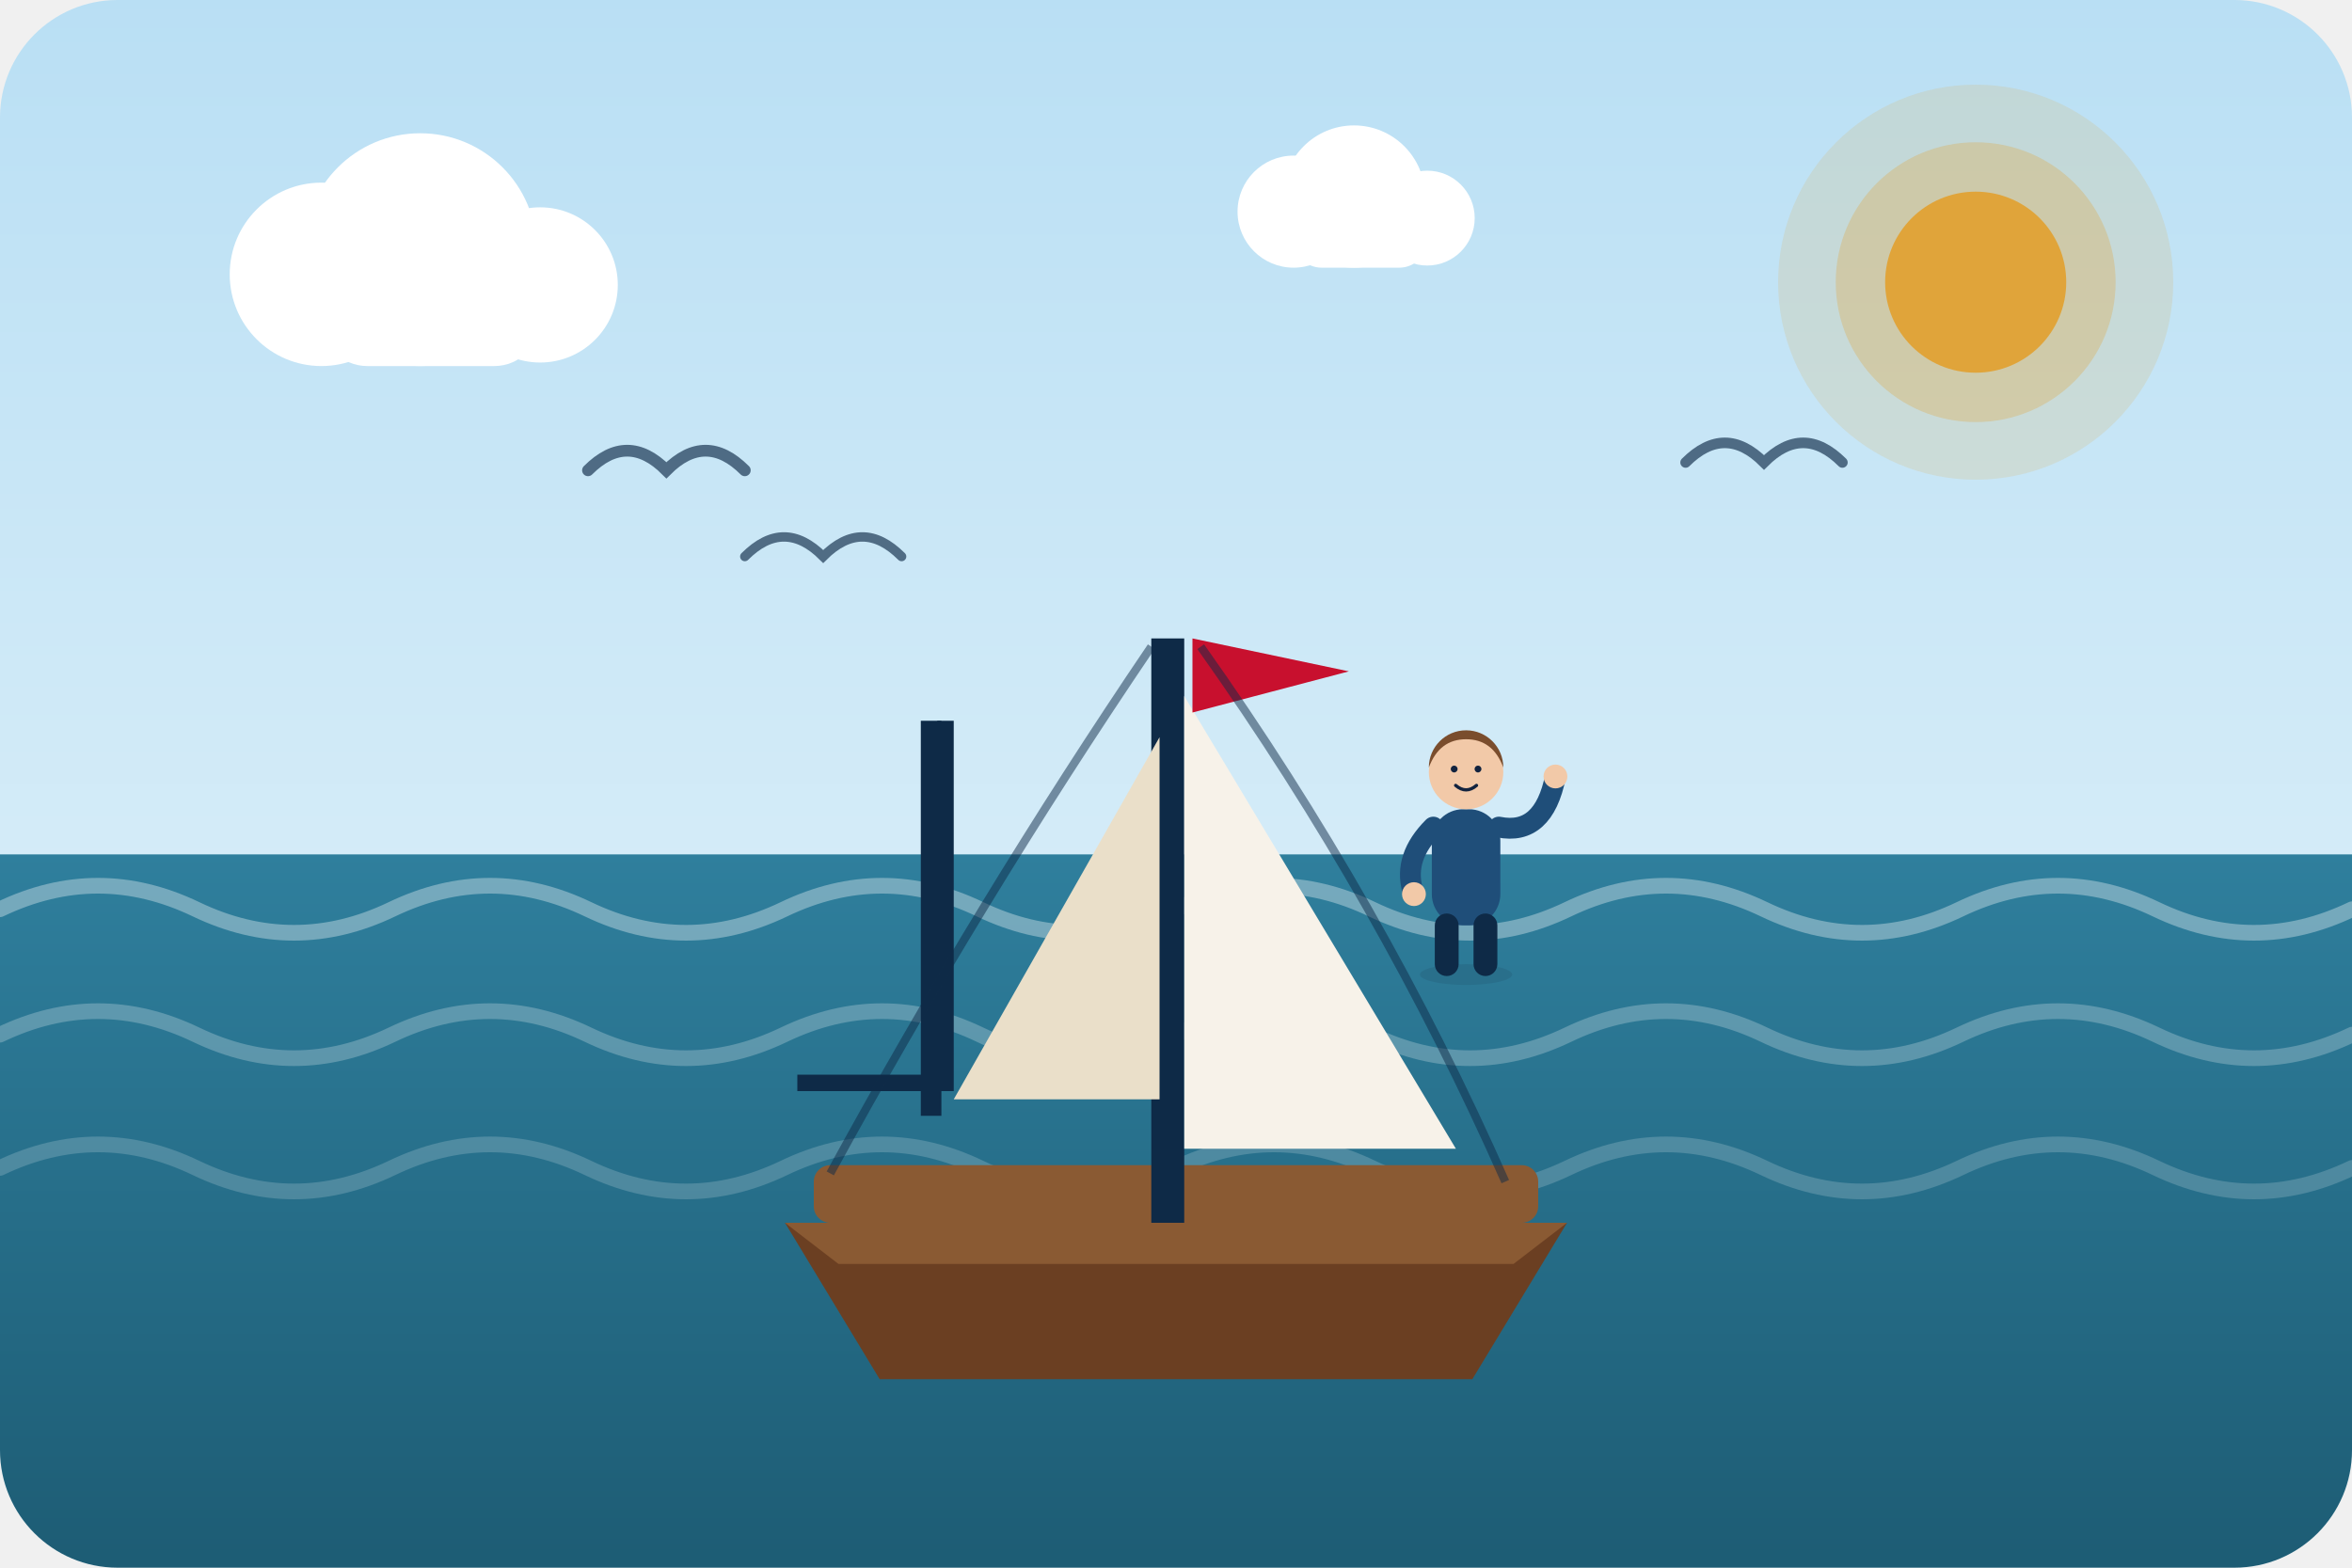
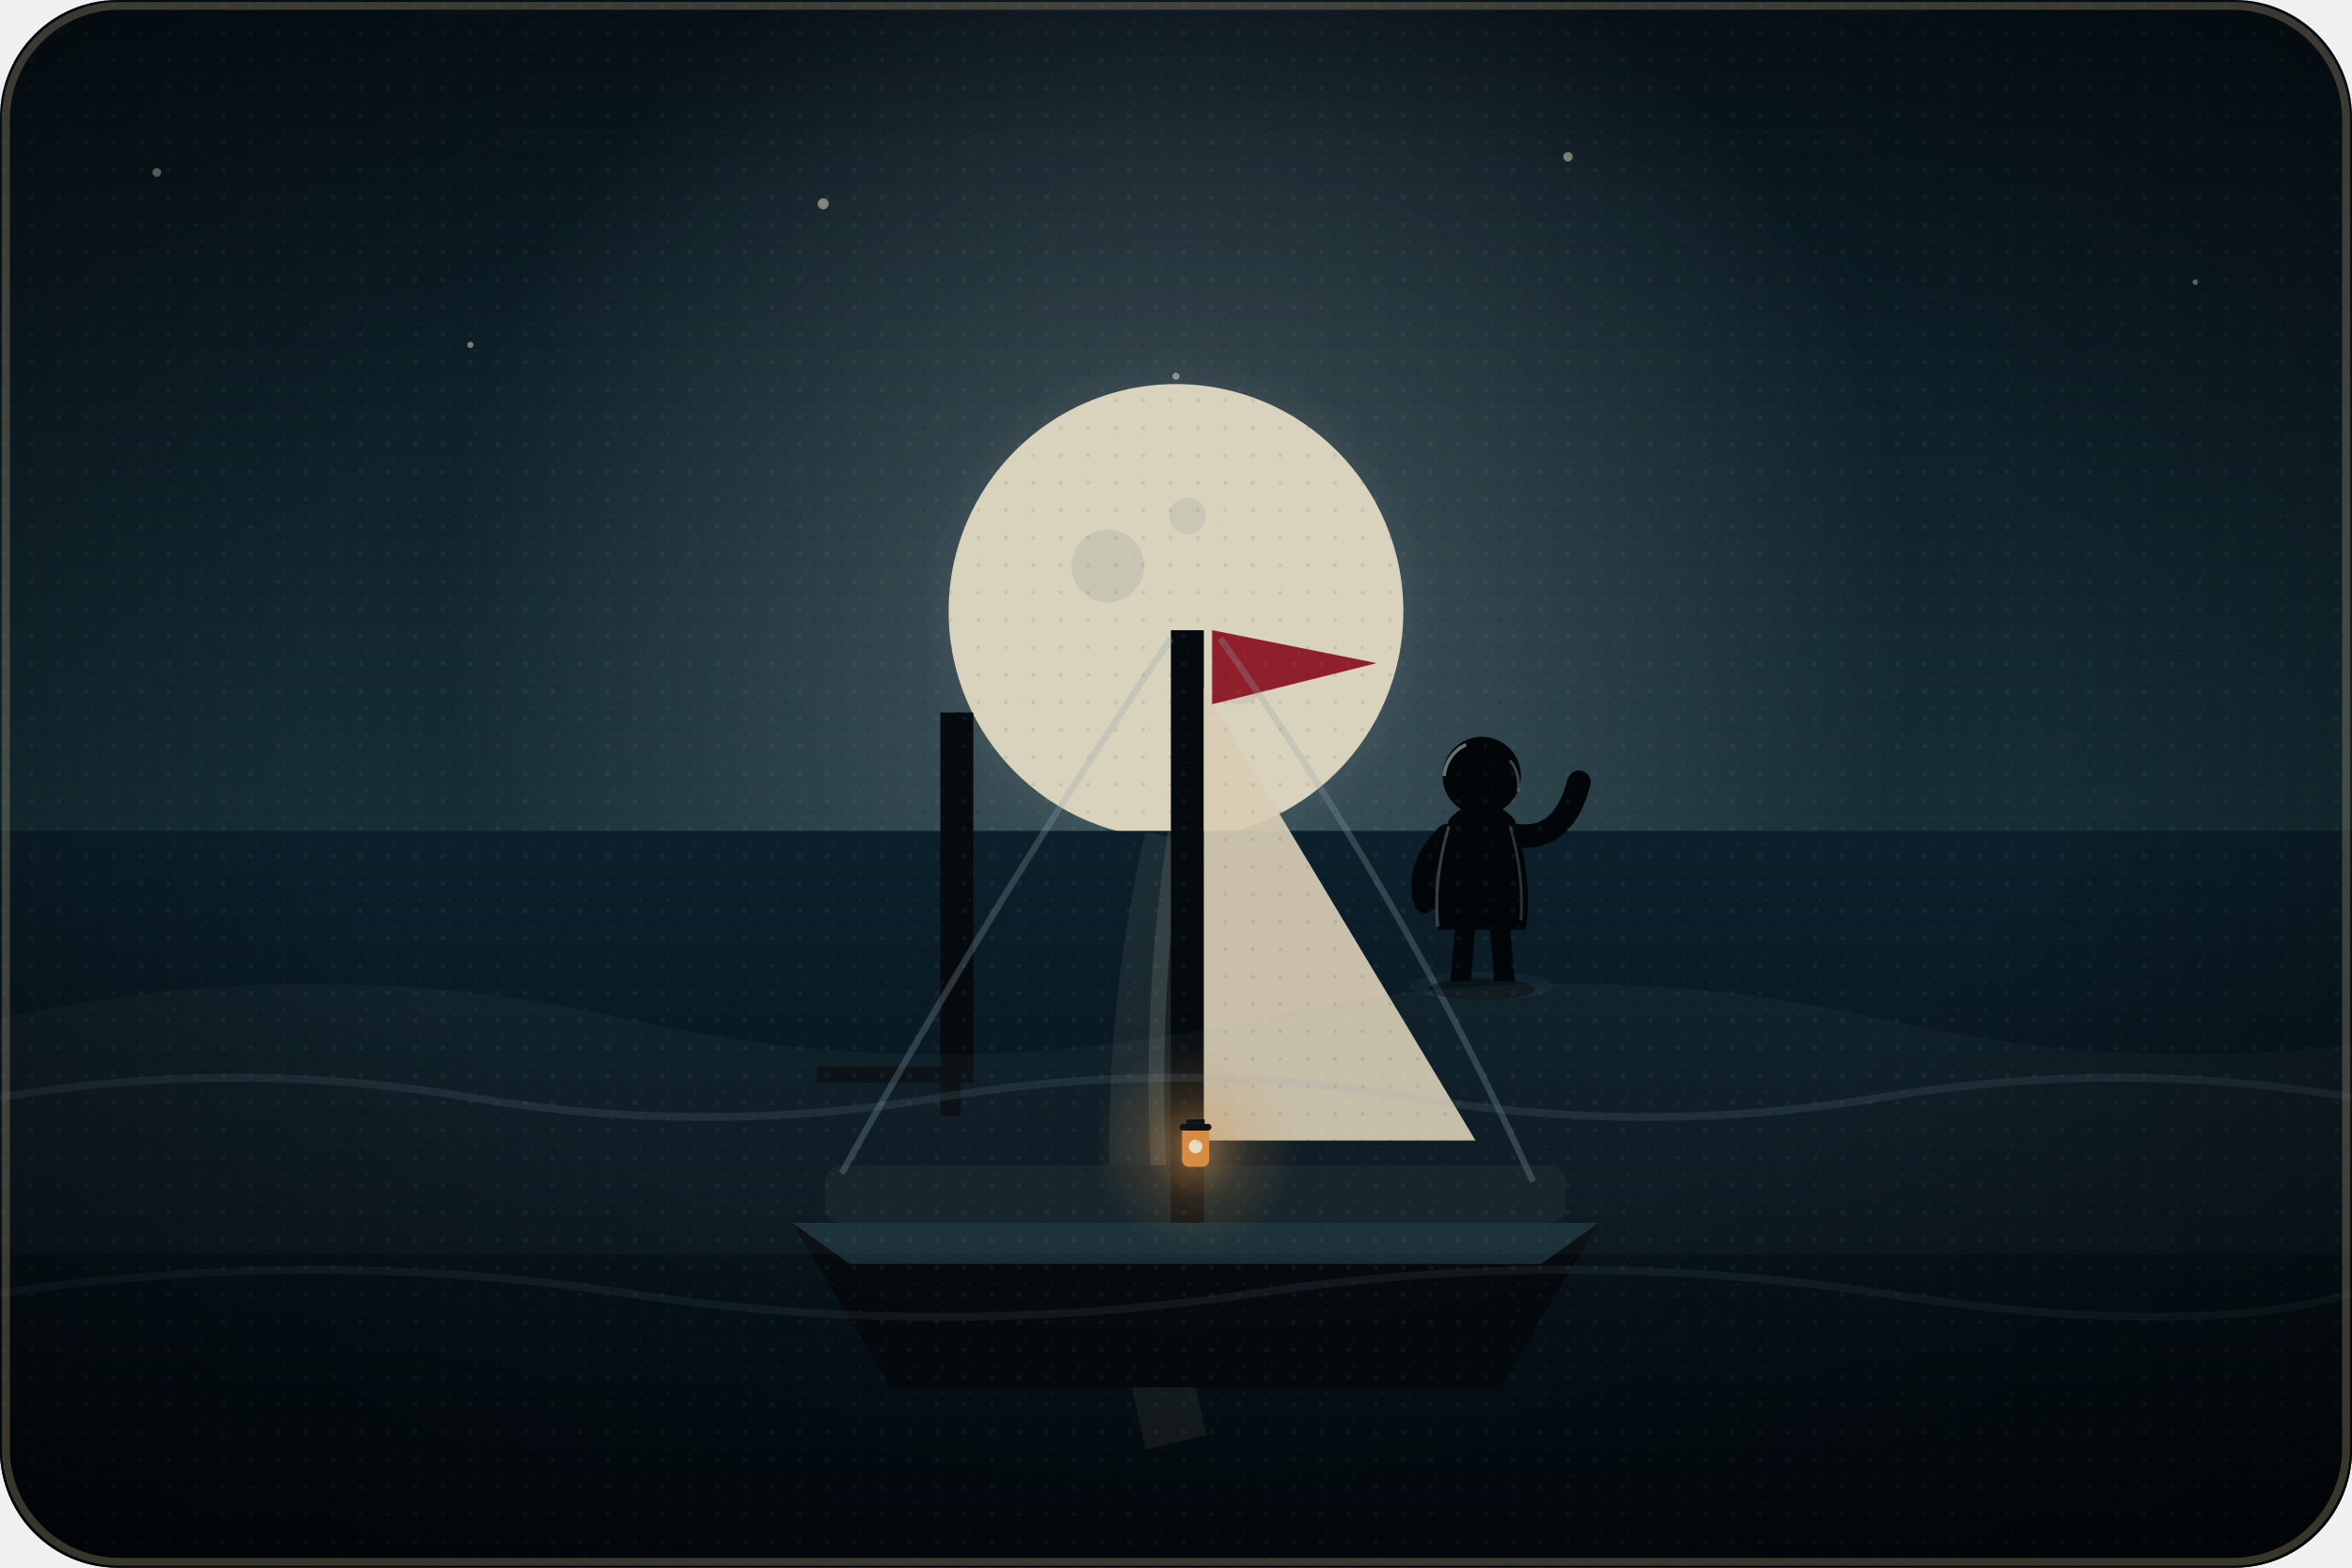
<svg xmlns="http://www.w3.org/2000/svg" viewBox="0 0 600 400" role="img" aria-labelledby="title">
  <defs>
    <linearGradient id="bg" x1="0" y1="0" x2="0" y2="1">
-       <stop offset="0" stop-color="#b9dff4" />
-       <stop offset="1" stop-color="#eaf6fb" />
+       <stop offset="0" stop-color="#07131b" />
+       <stop offset="1" stop-color="#24464f" />
    </linearGradient>
    <linearGradient id="sea" x1="0" y1="0" x2="0" y2="1">
-       <stop offset="0" stop-color="#2f7f9d" />
-       <stop offset="1" stop-color="#1d5c74" />
+       <stop offset="0" stop-color="#0c202b" />
+       <stop offset="1" stop-color="#030a0f" />
    </linearGradient>
+     <radialGradient id="moonGlow">
+       <stop offset="0" stop-color="#f2ead8" stop-opacity=".55" />
+       <stop offset=".35" stop-color="#c9d8d9" stop-opacity=".18" />
+       <stop offset="1" stop-color="#c9d8d9" stop-opacity="0" />
+     </radialGradient>
+     <radialGradient id="warm">
+       <stop offset="0" stop-color="#e0a45a" stop-opacity=".55" />
+       <stop offset=".5" stop-color="#d98a3d" stop-opacity=".16" />
+       <stop offset="1" stop-color="#d98a3d" stop-opacity="0" />
+     </radialGradient>
+     <radialGradient id="vig" cx=".5" cy=".45" r=".76">
+       <stop offset=".48" stop-color="#000" stop-opacity="0" />
+       <stop offset="1" stop-color="#000" stop-opacity=".62" />
+     </radialGradient>
+     <pattern id="grain" width="7" height="7" patternUnits="userSpaceOnUse">
+       <circle cx="1" cy="1.4" r=".65" fill="#ffffff" opacity=".055" />
+       <circle cx="4.6" cy="4.2" r=".5" fill="#000000" opacity=".1" />
+       <circle cx="2.4" cy="5.6" r=".4" fill="#ffffff" opacity=".04" />
+     </pattern>
    <clipPath id="round">
      <rect width="600" height="400" rx="30" />
    </clipPath>
  </defs>
  <g clip-path="url(#round)">
    <rect width="600" height="400" fill="url(#bg)" />
-     <g transform="translate(504 72) scale(1.05)">
-       <circle r="48" fill="#e0a43a" opacity=".16" />
-       <circle r="34" fill="#e0a43a" opacity=".3" />
-       <circle r="22" fill="#e0a43a" />
+     <circle cx="40" cy="44" r="1.1" fill="#d9cdb5" opacity=".55" />
+     <circle cx="120" cy="88" r="0.8" fill="#d9cdb5" opacity=".55" />
+     <circle cx="210" cy="52" r="1.4" fill="#d9cdb5" opacity=".55" />
+     <circle cx="300" cy="96" r="0.9" fill="#d9cdb5" opacity=".55" />
+     <circle cx="400" cy="40" r="1.2" fill="#d9cdb5" opacity=".55" />
+     <circle cx="560" cy="72" r="0.7" fill="#d9cdb5" opacity=".55" />
+     <circle cx="300" cy="156" r="185.6" fill="url(#moonGlow)" />
+     <circle cx="300" cy="156" r="58" fill="#d9d2bd" />
+     <circle cx="282.6" cy="144.4" r="9.28" fill="#a9ada5" opacity=".35" />
+     <circle cx="316.24" cy="173.4" r="6.38" fill="#a9ada5" opacity=".3" />
+     <circle cx="302.9" cy="131.64" r="4.64" fill="#a9ada5" opacity=".3" />
+     <rect x="0" y="212" width="600" height="188" fill="url(#sea)" />
+     <path d="M300 214 q-18 78 0 154" stroke="#d9cdb5" stroke-width="16" opacity=".08" />
+     <path d="M300 212 q-10 64 0 130" stroke="#d9cdb5" stroke-width="4" opacity=".13" />
+     <g transform="translate(305 312) scale(1.05) rotate(0)">
+       <path d="M-98 0 L98 0 L74 40 L-74 40 Z" fill="#050a0e" />
+       <path d="M-98 0 L98 0 L84 10 L-84 10 Z" fill="#172c34" />
+       <rect x="-90" y="-14" width="180" height="14" rx="4" fill="#101f26" />
+       <rect x="-6" y="-144" width="8" height="144" fill="#050a0e" />
+       <rect x="-62" y="-124" width="5" height="98" fill="#050a0e" />
+       <path d="M2 -130 L2 -20 L68 -20 Z" fill="#d9cdb5" opacity=".92" />
+       <path d="M-56 -124 L-56 -36 L-92 -36" fill="none" stroke="#050a0e" stroke-width="4" />
+       <path d="M4 -144 L44 -136 L4 -126 Z" fill="#8f1f2b" />
+       <path d="M6 -142 Q50 -80 82 -10" fill="none" stroke="#8ba6ad" stroke-width="1.6" opacity=".28" />
+       <path d="M-6 -142 Q-48 -80 -86 -12" fill="none" stroke="#8ba6ad" stroke-width="1.6" opacity=".28" />
+       <g transform="translate(0 -18) scale(0.55)">
+         <circle r="46" fill="url(#warm)" />
+         <path d="M-4 -12 h8" stroke="#050b10" stroke-width="2" />
+         <rect x="-6" y="-10" width="12" height="18" rx="3" fill="#d98a3d" />
+         <rect x="-7" y="-11" width="14" height="3" rx="1.5" fill="#050b10" />
+         <circle cx="0" cy="-1" r="3" fill="#f2ead8" opacity=".85" />
+       </g>
    </g>
-     <g transform="translate(82 70) scale(0.9)" fill="#ffffff">
-       <circle cx="0" cy="0" r="26" />
-       <circle cx="28" cy="-7" r="33" />
-       <circle cx="62" cy="3" r="22" />
-       <rect x="0" y="0" width="62" height="26" rx="13" />
+     <g transform="translate(378 250) scale(0.4 0.4)">
+       <ellipse cx="0" cy="4" rx="46" ry="9" fill="#8ba6ad" opacity=".055" />
+       <ellipse cx="0" cy="6" rx="34" ry="7" fill="#000" opacity=".4" />
+       <path d="M-21 -102 q-12 40 -7 70 h56 q5 -30 -7 -70 q-8 -10 -21 -10 q-13 0 -21 10 Z" fill="#020608" />
+       <path d="M-17 -34 l-3 35 h13 l3 -35 Z" fill="#020608" />
+       <path d="M5 -34 l3 35 h13 l-3 -35 Z" fill="#020608" />
+       <path d="M-22 -92 q-20 20 -14 42" fill="none" stroke="#020608" stroke-width="15" stroke-linecap="round" />
+       <path d="M22 -92 q30 4 40 -34" fill="none" stroke="#020608" stroke-width="15" stroke-linecap="round" />
+       <circle cx="0" cy="-130" r="25" fill="#020608" />
+       <path d="M-24 -130 A24 24 0 0 1 -10 -150" fill="none" stroke="#b8c8ca" stroke-width="2.2" opacity=".55" />
+       <path d="M18 -140 A24 24 0 0 1 23 -120" fill="none" stroke="#b8c8ca" stroke-width="1.8" opacity=".32" />
+       <path d="M-21 -98 q-10 34 -7 64" fill="none" stroke="#b8c8ca" stroke-width="2" opacity=".28" />
+       <path d="M18 -98 q9 30 7 60" fill="none" stroke="#b8c8ca" stroke-width="1.8" opacity=".22" />
    </g>
-     <g transform="translate(330 54) scale(0.55)" fill="#ffffff">
-       <circle cx="0" cy="0" r="26" />
-       <circle cx="28" cy="-7" r="33" />
-       <circle cx="62" cy="3" r="22" />
-       <rect x="0" y="0" width="62" height="26" rx="13" />
-     </g>
-     <rect x="0" y="218" width="600" height="182" fill="url(#sea)" />
-     <path d="M0 232 q25 -12 50 0 t50 0 t50 0 t50 0 t50 0 t50 0 t50 0 t50 0 t50 0 t50 0 t50 0 t50 0" fill="none" stroke="#ffffff" stroke-width="4" stroke-linecap="round" opacity="0.34" />
-     <path d="M0 264 q25 -12 50 0 t50 0 t50 0 t50 0 t50 0 t50 0 t50 0 t50 0 t50 0 t50 0 t50 0 t50 0" fill="none" stroke="#ffffff" stroke-width="4" stroke-linecap="round" opacity="0.24" />
-     <path d="M0 298 q25 -12 50 0 t50 0 t50 0 t50 0 t50 0 t50 0 t50 0 t50 0 t50 0 t50 0 t50 0 t50 0" fill="none" stroke="#ffffff" stroke-width="4" stroke-linecap="round" opacity="0.18" />
-     <g transform="translate(300 312) scale(1.05) rotate(0)">
-       <path d="M-95 0 L95 0 L72 38 L-72 38 Z" fill="#6b3f22" />
-       <path d="M-95 0 L95 0 L82 10 L-82 10 Z" fill="#8a5a33" />
-       <rect x="-88" y="-14" width="176" height="14" rx="4" fill="#8a5a33" />
-       <rect x="-6" y="-142" width="8" height="142" fill="#0e2a47" />
-       <rect x="-62" y="-122" width="5" height="96" fill="#0e2a47" />
-       <path d="M2 -128 L2 -18 L68 -18 Z" fill="#f7f2e9" />
-       <path d="M-4 -118 L-4 -30 L-54 -30 Z" fill="#eadfc9" />
-       <path d="M-56 -122 L-56 -34 L-92 -34" fill="none" stroke="#0e2a47" stroke-width="4" />
-       <path d="M4 -142 L42 -134 L4 -124 Z" fill="#c8102e" />
-       <path d="M6 -140 Q50 -78 80 -10" fill="none" stroke="#0e2a47" stroke-width="2" opacity=".5" />
-       <path d="M-6 -140 Q-48 -78 -84 -12" fill="none" stroke="#0e2a47" stroke-width="2" opacity=".5" />
-     </g>
-     <g transform="translate(374 246) scale(0.38 0.38)">
-       <ellipse cx="0" cy="7" rx="31" ry="7" fill="#12233f" opacity=".12" />
-       <rect x="-23" y="-104" width="46" height="78" rx="21" fill="#1f4e79" />
-       <rect x="-21" y="-34" width="16" height="42" rx="8" fill="#0e2a47" />
-       <rect x="5" y="-34" width="16" height="42" rx="8" fill="#0e2a47" />
-       <path d="M-22 -92 q-20 20 -14 42" fill="none" stroke="#1f4e79" stroke-width="14" stroke-linecap="round" />
-       <circle cx="-35" cy="-47" r="8" fill="#f2c9a8" />
-       <path d="M22 -92 q30 6 38 -34" fill="none" stroke="#1f4e79" stroke-width="14" stroke-linecap="round" />
-       <circle cx="60" cy="-126" r="8" fill="#f2c9a8" />
-       <circle cx="0" cy="-129" r="25" fill="#f2c9a8" />
-       <path d="M-25 -132 a25 25 0 0 1 50 0 q-7 -19 -25 -19 q-18 0 -25 19" fill="#7a4d2d" />
-       <circle cx="-8" cy="-131" r="2.3" fill="#12233f" />
-       <circle cx="8" cy="-131" r="2.3" fill="#12233f" />
-       <path d="M-7 -120 q7 6 14 0" fill="none" stroke="#12233f" stroke-width="2.2" stroke-linecap="round" />
-     </g>
-     <path d="M150 120 q10 -10 20 0 q10 -10 20 0" fill="none" stroke="#0e2a47" stroke-width="3" stroke-linecap="round" opacity=".65" />
-     <path d="M190 142 q10 -10 20 0 q10 -10 20 0" fill="none" stroke="#0e2a47" stroke-width="2.4" stroke-linecap="round" opacity=".65" />
-     <path d="M430 118 q10 -10 20 0 q10 -10 20 0" fill="none" stroke="#0e2a47" stroke-width="2.7" stroke-linecap="round" opacity=".65" />
+     <path d="M0 280 q60 -10 120 0 t120 0 t120 0 t120 0 t120 0" fill="none" stroke="#8ba6ad" stroke-width="2" opacity=".13" />
+     <path d="M0 330 q80 -12 160 0 t160 0 t160 0 t120 0" fill="none" stroke="#8ba6ad" stroke-width="2" opacity=".09" />
+     <path d="M0 260 q80 -18 160 0 t160 0 t160 0 t160 0 v60 H0 Z" fill="#8ba6ad" opacity="0.05" />
+     <rect width="600" height="400" fill="url(#grain)" opacity=".8" />
+     <rect width="600" height="400" fill="url(#vig)" />
+     <rect x="1.5" y="1.5" width="597" height="397" rx="29" fill="none" stroke="#c4b08a" stroke-opacity=".28" stroke-width="2" />
  </g>
</svg>
